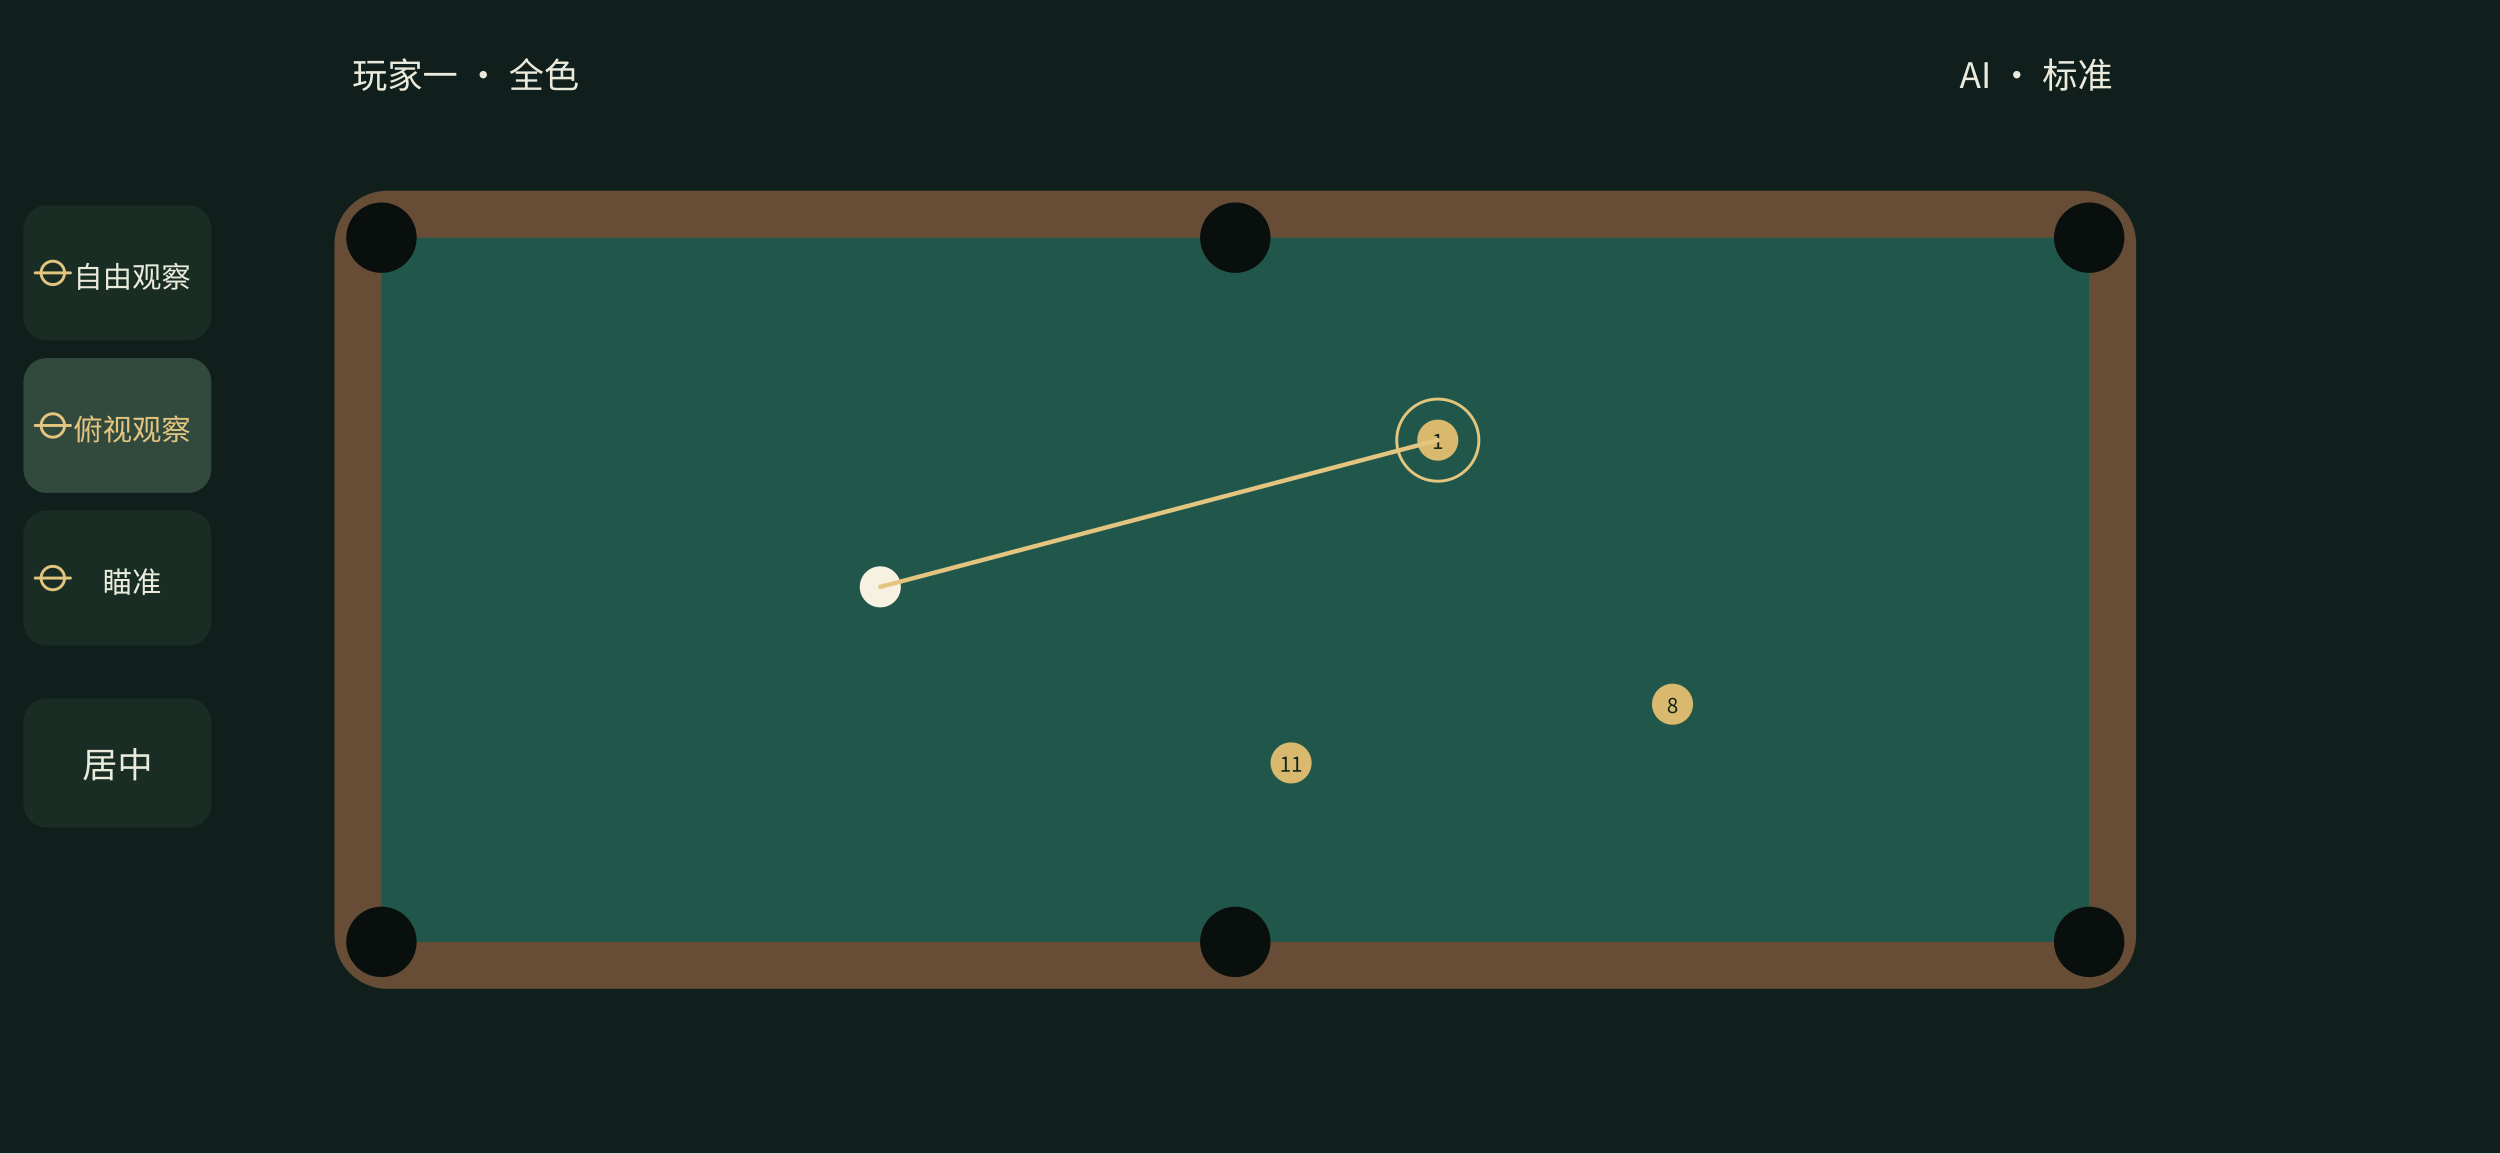
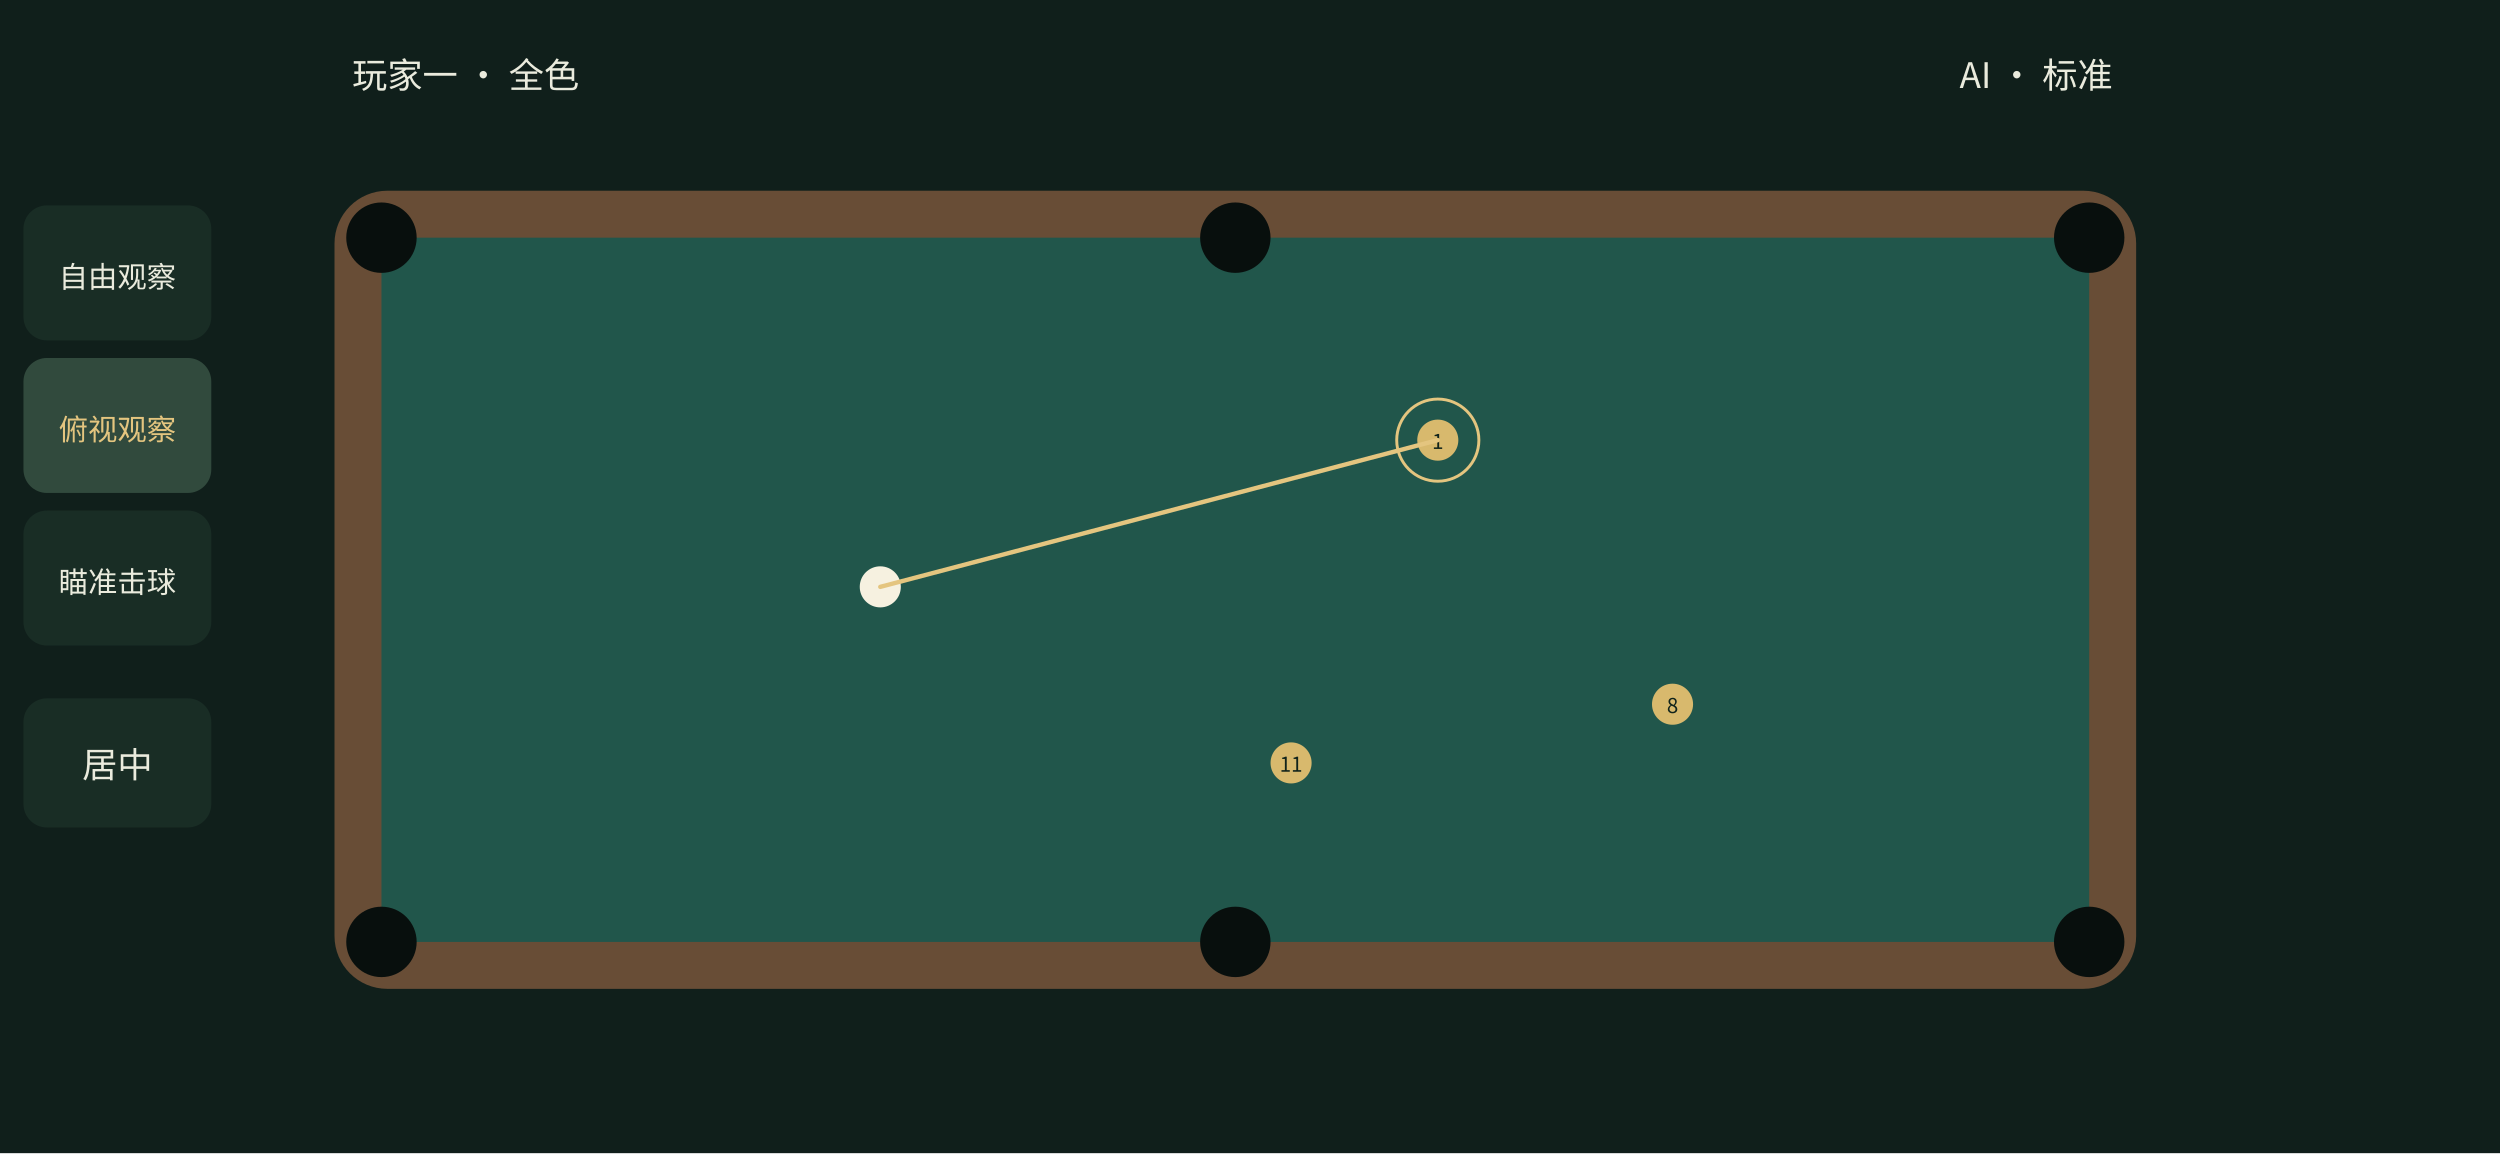
<svg xmlns="http://www.w3.org/2000/svg" width="852" height="393" viewBox="0 0 852 393">
  <rect x="0" y="0" width="852" height="393" rx="0" fill="#101F1B" stroke="none" opacity="1" stroke-width="1" stroke-linecap="round" stroke-linejoin="round" />
  <rect x="114" y="65" width="614" height="272" rx="18" fill="#684D36" stroke="none" opacity="1" stroke-width="1" stroke-linecap="round" stroke-linejoin="round" />
  <rect x="130" y="81" width="582" height="240" rx="10" fill="#21564B" stroke="none" opacity="1" stroke-width="1" stroke-linecap="round" stroke-linejoin="round" />
  <ellipse cx="130" cy="81" rx="12" ry="12" fill="#080F0D" stroke="none" opacity="1" stroke-width="1" stroke-linecap="round" stroke-linejoin="round" />
  <ellipse cx="421" cy="81" rx="12" ry="12" fill="#080F0D" stroke="none" opacity="1" stroke-width="1" stroke-linecap="round" stroke-linejoin="round" />
  <ellipse cx="712" cy="81" rx="12" ry="12" fill="#080F0D" stroke="none" opacity="1" stroke-width="1" stroke-linecap="round" stroke-linejoin="round" />
  <ellipse cx="130" cy="321" rx="12" ry="12" fill="#080F0D" stroke="none" opacity="1" stroke-width="1" stroke-linecap="round" stroke-linejoin="round" />
  <ellipse cx="421" cy="321" rx="12" ry="12" fill="#080F0D" stroke="none" opacity="1" stroke-width="1" stroke-linecap="round" stroke-linejoin="round" />
  <ellipse cx="712" cy="321" rx="12" ry="12" fill="#080F0D" stroke="none" opacity="1" stroke-width="1" stroke-linecap="round" stroke-linejoin="round" />
  <ellipse cx="300" cy="200" rx="7" ry="7" fill="#F6F1E0" stroke="none" opacity="1" stroke-width="1" stroke-linecap="round" stroke-linejoin="round" />
  <ellipse cx="490" cy="150" rx="7" ry="7" fill="#D8B96D" stroke="none" opacity="1" stroke-width="1" stroke-linecap="round" stroke-linejoin="round" />
  <text x="490" y="153" font-size="7" fill="#10231B" text-anchor="middle" font-family="PingFang SC,Noto Sans CJK SC,Arial,sans-serif">1</text>
  <ellipse cx="570" cy="240" rx="7" ry="7" fill="#D8B96D" stroke="none" opacity="1" stroke-width="1" stroke-linecap="round" stroke-linejoin="round" />
  <text x="570" y="243" font-size="7" fill="#10231B" text-anchor="middle" font-family="PingFang SC,Noto Sans CJK SC,Arial,sans-serif">8</text>
  <ellipse cx="440" cy="260" rx="7" ry="7" fill="#D8B96D" stroke="none" opacity="1" stroke-width="1" stroke-linecap="round" stroke-linejoin="round" />
  <text x="440" y="263" font-size="7" fill="#10231B" text-anchor="middle" font-family="PingFang SC,Noto Sans CJK SC,Arial,sans-serif">11</text>
  <line x1="300" y1="200" x2="490" y2="150" fill="none" stroke="#E4C57F" opacity="1" stroke-width="1.5" stroke-linecap="round" stroke-linejoin="round" />
  <ellipse cx="490" cy="150" rx="14" ry="14" fill="none" stroke="#E4C57F" opacity="1" stroke-width="1" stroke-linecap="round" stroke-linejoin="round" />
  <rect x="8" y="70" width="64" height="46" rx="8" fill="#192D25" stroke="none" opacity="1" stroke-width="1" stroke-linecap="round" stroke-linejoin="round" />
-   <ellipse cx="18" cy="93" rx="4" ry="4" fill="none" stroke="#E4C57F" opacity="1" stroke-width="1" stroke-linecap="round" stroke-linejoin="round" />
-   <line x1="12" y1="93" x2="24" y2="93" fill="none" stroke="#E4C57F" opacity="1" stroke-width="1" stroke-linecap="round" stroke-linejoin="round" />
-   <text x="45" y="98" font-size="10" fill="#EAEBDD" text-anchor="middle" font-family="PingFang SC,Noto Sans CJK SC,Arial,sans-serif">自由观察</text>
+   <text x="40" y="98" font-size="10" fill="#EAEBDD" text-anchor="middle" font-family="PingFang SC,Noto Sans CJK SC,Arial,sans-serif">自由观察</text>
  <rect x="8" y="122" width="64" height="46" rx="8" fill="#314A3D" stroke="none" opacity="1" stroke-width="1" stroke-linecap="round" stroke-linejoin="round" />
-   <ellipse cx="18" cy="145" rx="4" ry="4" fill="none" stroke="#E4C57F" opacity="1" stroke-width="1" stroke-linecap="round" stroke-linejoin="round" />
-   <line x1="12" y1="145" x2="24" y2="145" fill="none" stroke="#E4C57F" opacity="1" stroke-width="1" stroke-linecap="round" stroke-linejoin="round" />
-   <text x="45" y="150" font-size="10" fill="#E4C57F" text-anchor="middle" font-family="PingFang SC,Noto Sans CJK SC,Arial,sans-serif">俯视观察</text>
+   <text x="40" y="150" font-size="10" fill="#E4C57F" text-anchor="middle" font-family="PingFang SC,Noto Sans CJK SC,Arial,sans-serif">俯视观察</text>
  <rect x="8" y="174" width="64" height="46" rx="8" fill="#192D25" stroke="none" opacity="1" stroke-width="1" stroke-linecap="round" stroke-linejoin="round" />
-   <ellipse cx="18" cy="197" rx="4" ry="4" fill="none" stroke="#E4C57F" opacity="1" stroke-width="1" stroke-linecap="round" stroke-linejoin="round" />
-   <line x1="12" y1="197" x2="24" y2="197" fill="none" stroke="#E4C57F" opacity="1" stroke-width="1" stroke-linecap="round" stroke-linejoin="round" />
-   <text x="45" y="202" font-size="10" fill="#EAEBDD" text-anchor="middle" font-family="PingFang SC,Noto Sans CJK SC,Arial,sans-serif">瞄准</text>
+   <text x="40" y="202" font-size="10" fill="#EAEBDD" text-anchor="middle" font-family="PingFang SC,Noto Sans CJK SC,Arial,sans-serif">瞄准击球</text>
  <rect x="8" y="238" width="64" height="44" rx="8" fill="#192D25" stroke="none" opacity="1" stroke-width="1" stroke-linecap="round" stroke-linejoin="round" />
  <text x="40" y="265" font-size="12" fill="#EAEBDD" text-anchor="middle" font-family="PingFang SC,Noto Sans CJK SC,Arial,sans-serif">居中</text>
  <text x="120" y="30" font-size="12" fill="#EAEBDD" text-anchor="start" font-family="PingFang SC,Noto Sans CJK SC,Arial,sans-serif">玩家一 · 全色</text>
  <text x="720" y="30" font-size="12" fill="#EAEBDD" text-anchor="end" font-family="PingFang SC,Noto Sans CJK SC,Arial,sans-serif">AI · 标准</text>
</svg>
